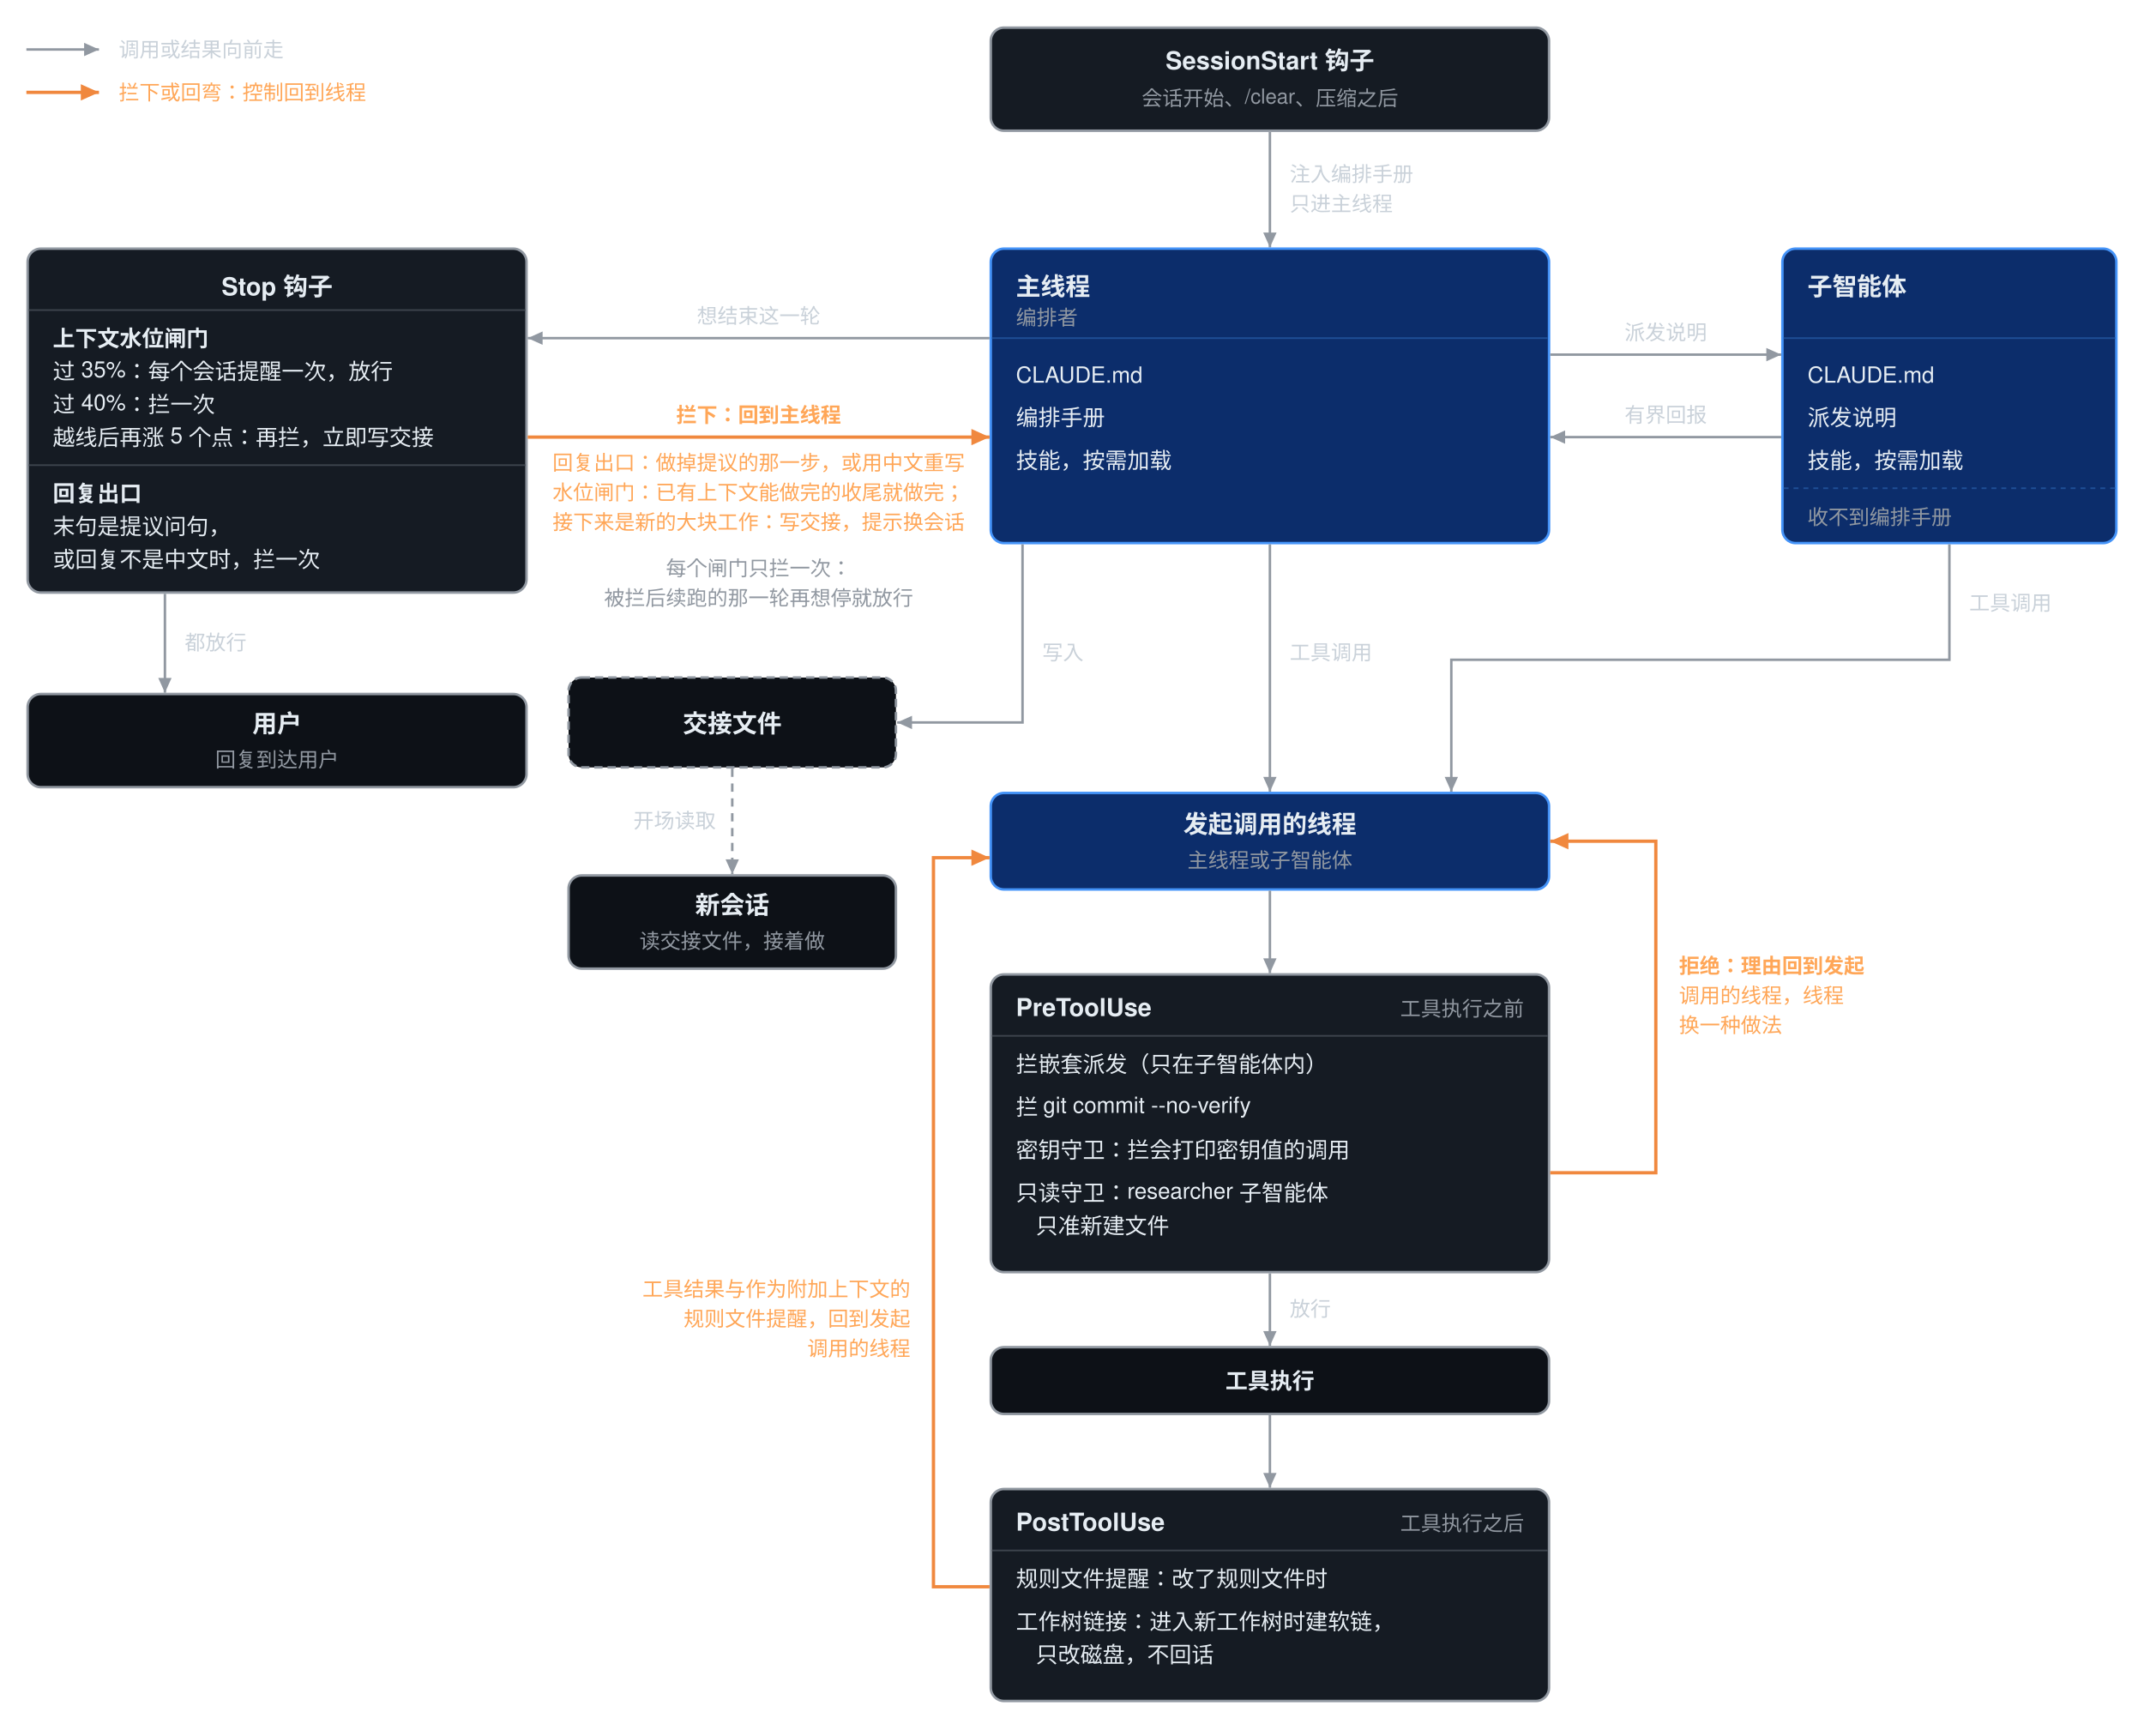
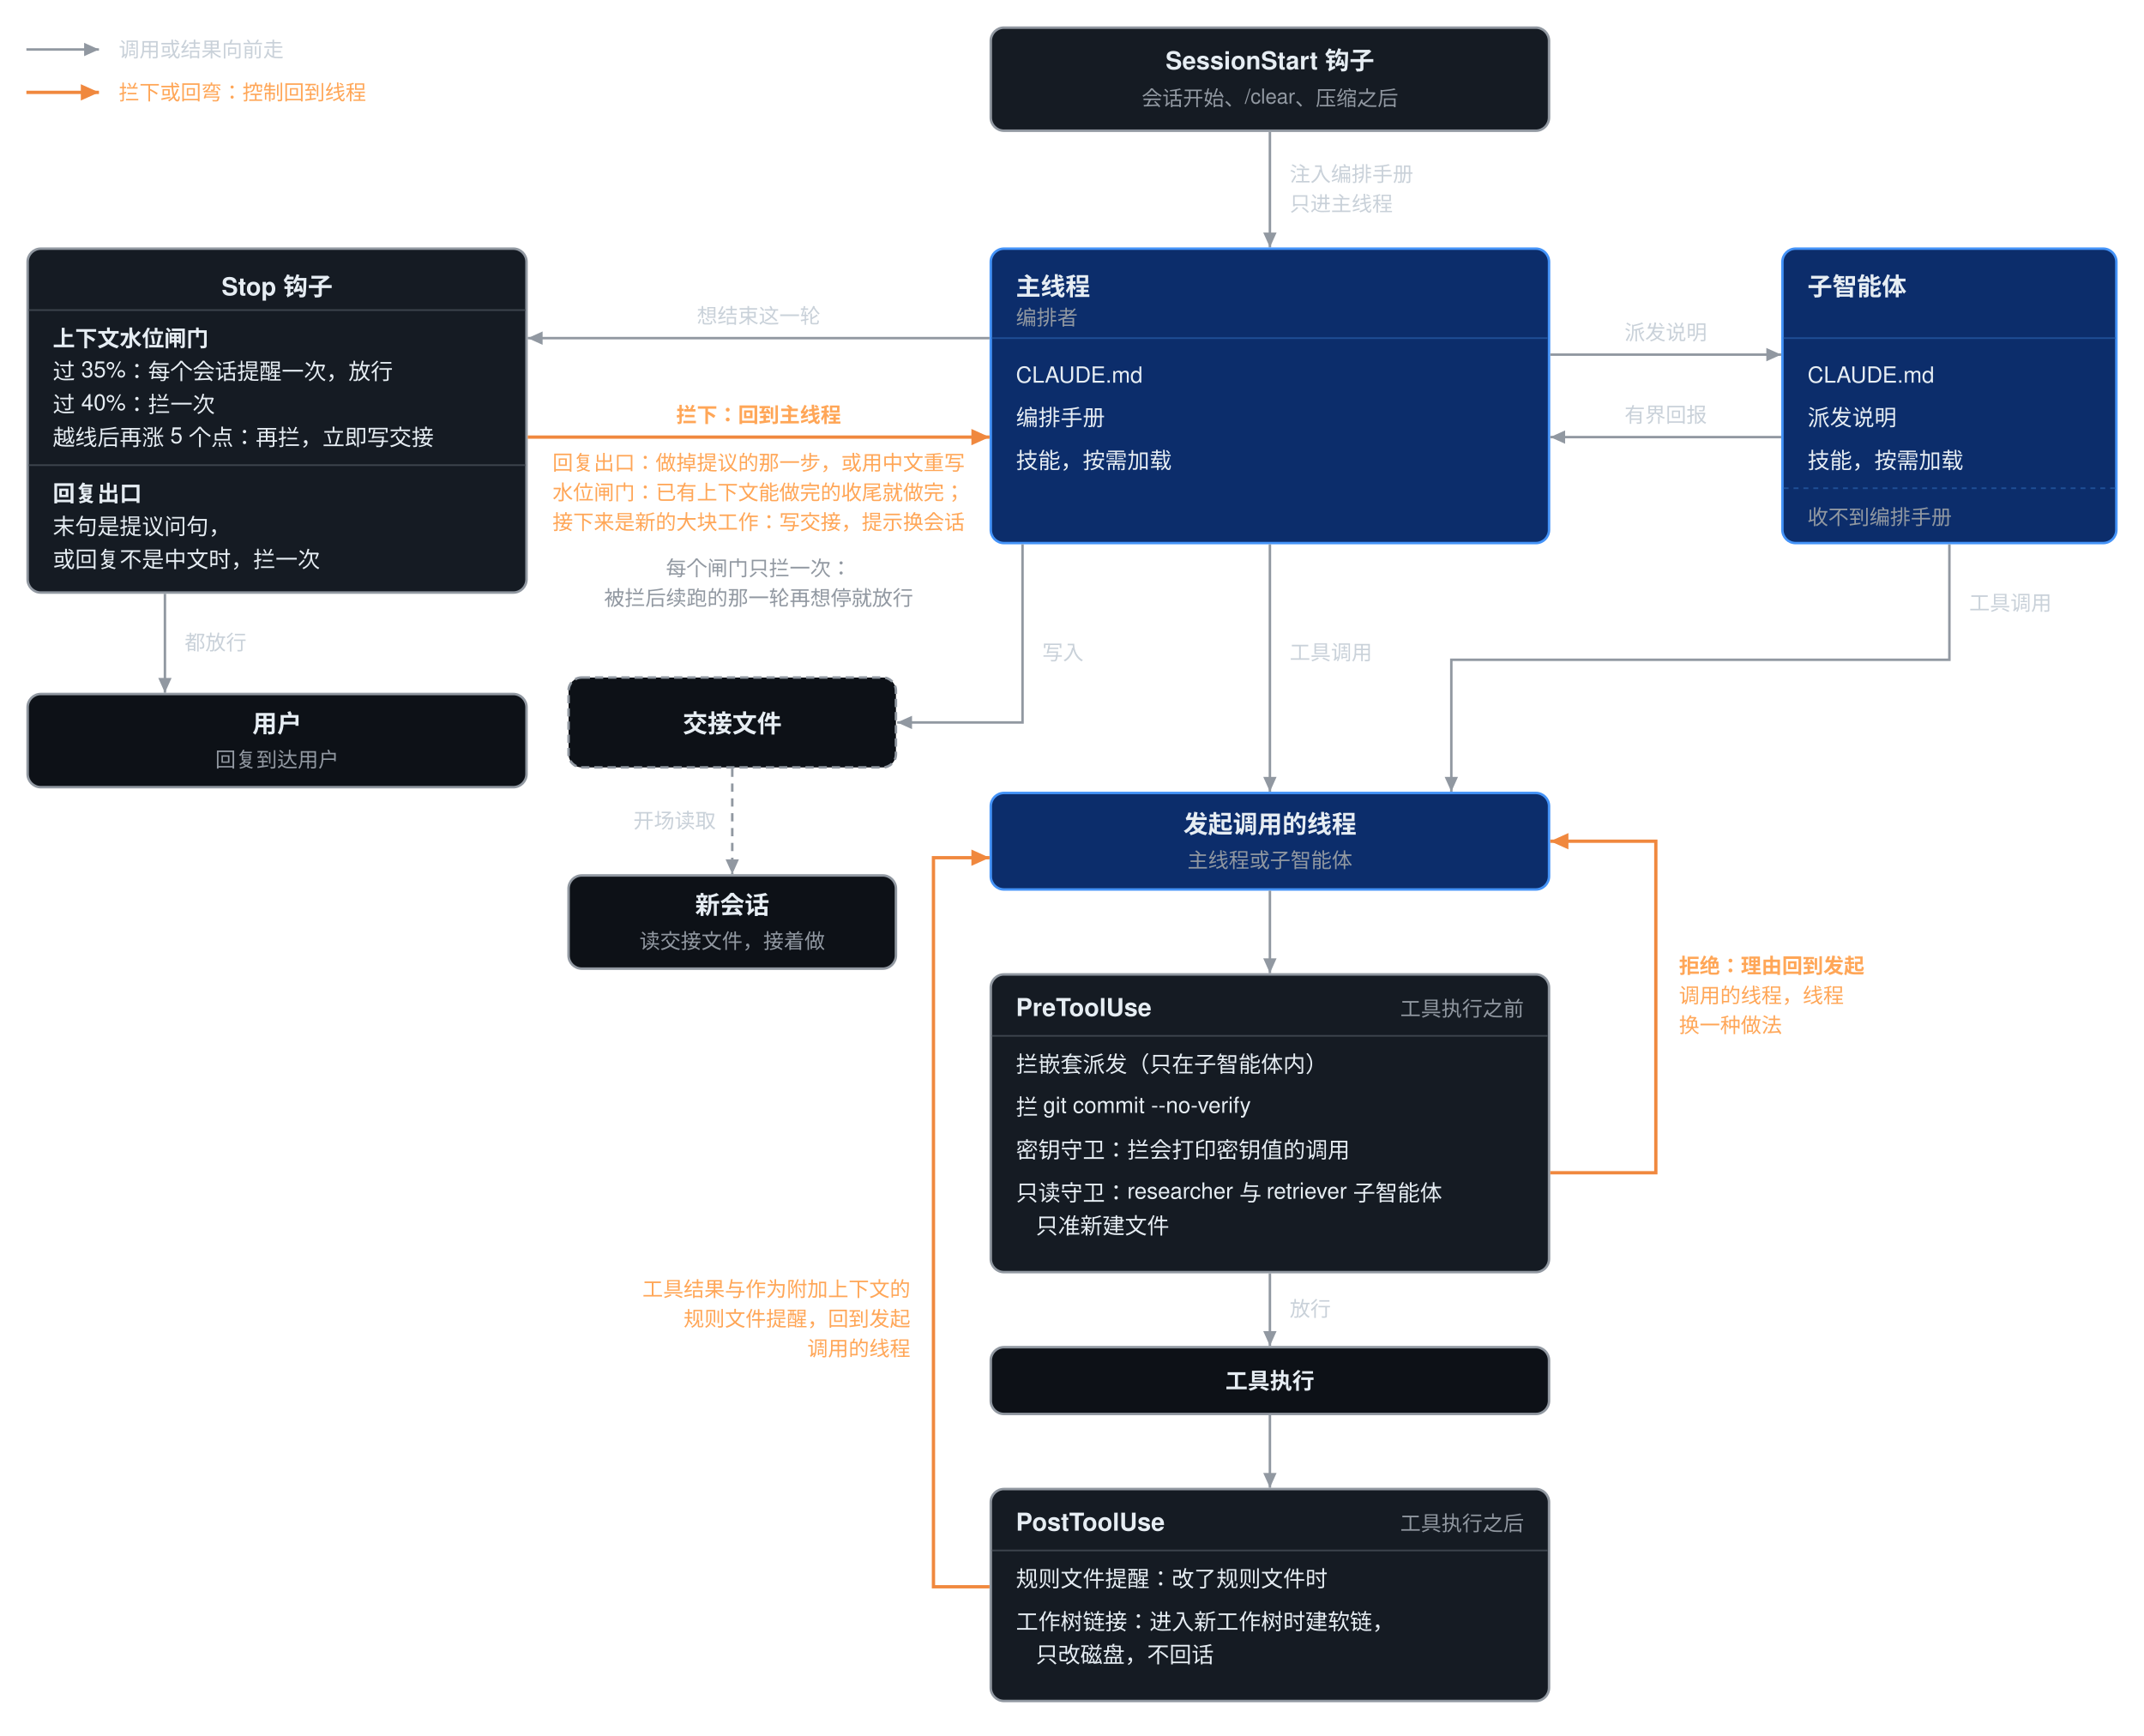
- <svg xmlns="http://www.w3.org/2000/svg" width="1300" height="1052" viewBox="0 0 1300 1052" role="img" aria-label="架构图，画的是一轮工作怎样运行。会话开始、/clear 与压缩之后，SessionStart 钩子把编排手册注入主线程，子智能体收不到。主线程向子智能体发出派发说明，子智能体交回有界回报。两条线程的每次工具调用在工具执行之前都经过 PreToolUse：子智能体内的嵌套派发、git commit --no-verify、会打印密钥值的调用，以及 researcher 子智能体新建文件以外的写操作都被拒绝，拒绝理由回到发起调用的线程，线程换一种做法；放行的调用交给工具执行。工具执行之后，PostToolUse 在改了规则文件时把规则文件提醒作为附加上下文送回发起调用的线程，在进入新工作树时只在磁盘上建软链，不回话。主线程想结束这一轮时经过 Stop 钩子，两个都放行则回复到达用户。上下文水位闸门过 35% 时每个会话提醒一次并放行，过 40% 拦一次，越线后水位再涨 5 个点再拦一次；回复出口在回复末句是提议问句或回复不是中文时拦一次。拦下都回到主线程。被回复出口拦下，主线程把提议的那一步做掉或用中文重写。被水位闸门第一次拦下，已有上下文能做完的收尾就做完，接下来是新的大块工作时写交接文件，提示用户换新会话；再次被拦时立即写交接文件。新会话读交接文件接着做。每个闸门只拦一次，被拦后续跑的那一轮再想停就放行。" font-family="system-ui, -apple-system, 'Segoe UI', Helvetica, Arial, sans-serif">
+ <svg xmlns="http://www.w3.org/2000/svg" width="1300" height="1052" viewBox="0 0 1300 1052" role="img" aria-label="架构图，画的是一轮工作怎样运行。会话开始、/clear 与压缩之后，SessionStart 钩子把编排手册注入主线程，子智能体收不到。主线程向子智能体发出派发说明，子智能体交回有界回报。两条线程的每次工具调用在工具执行之前都经过 PreToolUse：子智能体内的嵌套派发、git commit --no-verify、会打印密钥值的调用，以及 researcher 与 retriever 子智能体新建文件以外的写操作都被拒绝，拒绝理由回到发起调用的线程，线程换一种做法；放行的调用交给工具执行。工具执行之后，PostToolUse 在改了规则文件时把规则文件提醒作为附加上下文送回发起调用的线程，在进入新工作树时只在磁盘上建软链，不回话。主线程想结束这一轮时经过 Stop 钩子，两个都放行则回复到达用户。上下文水位闸门过 35% 时每个会话提醒一次并放行，过 40% 拦一次，越线后水位再涨 5 个点再拦一次；回复出口在回复末句是提议问句或回复不是中文时拦一次。拦下都回到主线程。被回复出口拦下，主线程把提议的那一步做掉或用中文重写。被水位闸门第一次拦下，已有上下文能做完的收尾就做完，接下来是新的大块工作时写交接文件，提示用户换新会话；再次被拦时立即写交接文件。新会话读交接文件接着做。每个闸门只拦一次，被拦后续跑的那一轮再想停就放行。" font-family="system-ui, -apple-system, 'Segoe UI', Helvetica, Arial, sans-serif">
  <defs>
    <marker id="arrow" viewBox="0 0 10 10" refX="10" refY="5" markerWidth="9" markerHeight="9" markerUnits="userSpaceOnUse" orient="auto">
      <path d="M0,0.5 L10,5 L0,9.5 z" fill="#9198a1" />
    </marker>
    <marker id="back" viewBox="0 0 10 10" refX="10" refY="5" markerWidth="11" markerHeight="11" markerUnits="userSpaceOnUse" orient="auto">
      <path d="M0,0.5 L10,5 L0,9.5 z" fill="#f0883e" />
    </marker>
  </defs>
  <g id="legend">
    <path d="M16,30 L60,30" fill="none" stroke="#9198a1" stroke-width="1.5" marker-end="url(#arrow)" />
    <text x="72" y="34.5" font-size="12.5" fill="#c9d1d9">调用或结果向前走</text>
    <path d="M16,56 L60,56" fill="none" stroke="#f0883e" stroke-width="2" marker-end="url(#back)" />
    <text x="72" y="60.5" font-size="12.5" fill="#ffa657">拦下或回弯：控制回到线程</text>
  </g>
  <g id="sessionstart">
    <rect id="ss-box" x="600.75" y="16.75" width="338.5" height="62.5" rx="8" fill="#151b23" stroke="#9198a1" stroke-width="1.5" />
    <text x="770" y="42" font-size="15" font-weight="600" text-anchor="middle" fill="#e6edf3" data-box="ss-box">SessionStart 钩子</text>
    <text x="770" y="64" font-size="12.5" text-anchor="middle" fill="#9198a1" data-box="ss-box">会话开始、/clear、压缩之后</text>
  </g>
  <path d="M770,80 L770,150" fill="none" stroke="#9198a1" stroke-width="1.5" marker-end="url(#arrow)" />
  <text x="782" y="110" font-size="12.5" text-anchor="start" fill="#c9d1d9">注入编排手册</text>
  <text x="782" y="128" font-size="12.5" text-anchor="start" fill="#c9d1d9">只进主线程</text>
  <g id="main">
    <rect id="main-box" x="600.75" y="150.75" width="338.5" height="178.5" rx="8" fill="#0c2d6b" stroke="#4493f8" stroke-width="1.5" />
    <text x="616" y="179" font-size="15" font-weight="600" fill="#e6edf3" data-box="main-box">主线程</text>
    <text x="616" y="197" font-size="12.5" fill="#9198a1" data-box="main-box">编排者</text>
    <line x1="601.5" y1="205" x2="938.5" y2="205" stroke="#1f4f96" stroke-width="1" />
    <text x="616" y="232" font-size="13.5" fill="#e6edf3" data-box="main-box">CLAUDE.md</text>
    <text x="616" y="258" font-size="13.5" fill="#e6edf3" data-box="main-box">编排手册</text>
    <text x="616" y="284" font-size="13.5" fill="#e6edf3" data-box="main-box">技能，按需加载</text>
  </g>
  <g id="subagent">
    <rect id="sub-box" x="1080.75" y="150.75" width="202.5" height="178.5" rx="8" fill="#0c2d6b" stroke="#4493f8" stroke-width="1.5" />
    <text x="1096" y="179" font-size="15" font-weight="600" fill="#e6edf3" data-box="sub-box">子智能体</text>
    <line x1="1081.5" y1="205" x2="1282.5" y2="205" stroke="#1f4f96" stroke-width="1" />
    <text x="1096" y="232" font-size="13.5" fill="#e6edf3" data-box="sub-box">CLAUDE.md</text>
    <text x="1096" y="258" font-size="13.5" fill="#e6edf3" data-box="sub-box">派发说明</text>
    <text x="1096" y="284" font-size="13.5" fill="#e6edf3" data-box="sub-box">技能，按需加载</text>
    <line x1="1081.5" y1="296" x2="1282.5" y2="296" stroke="#1f4f96" stroke-width="1" stroke-dasharray="3 3" />
    <text x="1096" y="318" font-size="12.5" fill="#9198a1" data-box="sub-box">收不到编排手册</text>
  </g>
  <path d="M940,215 L1080,215" fill="none" stroke="#9198a1" stroke-width="1.5" marker-end="url(#arrow)" />
  <text x="1010" y="206" font-size="12.5" text-anchor="middle" fill="#c9d1d9">派发说明</text>
  <path d="M1080,265 L940,265" fill="none" stroke="#9198a1" stroke-width="1.5" marker-end="url(#arrow)" />
  <text x="1010" y="256" font-size="12.5" text-anchor="middle" fill="#c9d1d9">有界回报</text>
  <g id="stop">
    <rect id="stop-box" x="16.75" y="150.75" width="302.5" height="208.5" rx="8" fill="#151b23" stroke="#9198a1" stroke-width="1.5" />
    <text x="168" y="179" font-size="15" font-weight="600" text-anchor="middle" fill="#e6edf3" data-box="stop-box">Stop 钩子</text>
    <line x1="17.5" y1="188" x2="318.5" y2="188" stroke="#3d444d" stroke-width="1" />
    <text x="32" y="210" font-size="13.5" font-weight="600" fill="#e6edf3" data-box="stop-box">上下文水位闸门</text>
    <text x="32" y="230" font-size="13.5" fill="#e6edf3" data-box="stop-box">过 35%：每个会话提醒一次，放行</text>
    <text x="32" y="250" font-size="13.5" fill="#e6edf3" data-box="stop-box">过 40%：拦一次</text>
    <text x="32" y="270" font-size="13.5" fill="#e6edf3" data-box="stop-box">越线后再涨 5 个点：再拦，立即写交接</text>
    <line x1="17.5" y1="282" x2="318.5" y2="282" stroke="#3d444d" stroke-width="1" />
    <text x="32" y="304" font-size="13.5" font-weight="600" fill="#e6edf3" data-box="stop-box">回复出口</text>
    <text x="32" y="324" font-size="13.5" fill="#e6edf3" data-box="stop-box">末句是提议问句，</text>
    <text x="32" y="344" font-size="13.5" fill="#e6edf3" data-box="stop-box">或回复不是中文时，拦一次</text>
  </g>
  <path d="M600,205 L320,205" fill="none" stroke="#9198a1" stroke-width="1.5" marker-end="url(#arrow)" />
  <text x="460" y="196" font-size="12.5" text-anchor="middle" fill="#c9d1d9">想结束这一轮</text>
  <path d="M320,265 L600,265" fill="none" stroke="#f0883e" stroke-width="2" marker-end="url(#back)" />
  <text x="460" y="256" font-size="12.5" font-weight="600" text-anchor="middle" fill="#ffa657">拦下：回到主线程</text>
  <text x="460" y="285" font-size="12.5" text-anchor="middle" fill="#ffa657">回复出口：做掉提议的那一步，或用中文重写</text>
  <text x="460" y="303" font-size="12.5" text-anchor="middle" fill="#ffa657">水位闸门：已有上下文能做完的收尾就做完；</text>
  <text x="460" y="321" font-size="12.5" text-anchor="middle" fill="#ffa657">接下来是新的大块工作：写交接，提示换会话</text>
  <text x="460" y="349" font-size="12.5" text-anchor="middle" fill="#9198a1">每个闸门只拦一次：</text>
  <text x="460" y="367" font-size="12.5" text-anchor="middle" fill="#9198a1">被拦后续跑的那一轮再想停就放行</text>
  <path d="M100,360 L100,420" fill="none" stroke="#9198a1" stroke-width="1.5" marker-end="url(#arrow)" />
  <text x="112" y="394" font-size="12.5" text-anchor="start" fill="#c9d1d9">都放行</text>
  <g id="user">
    <rect id="user-box" x="16.75" y="420.75" width="302.5" height="56.5" rx="8" fill="#0d1117" stroke="#9198a1" stroke-width="1.5" />
    <text x="168" y="444" font-size="15" font-weight="600" text-anchor="middle" fill="#e6edf3" data-box="user-box">用户</text>
    <text x="168" y="465" font-size="12.5" text-anchor="middle" fill="#9198a1" data-box="user-box">回复到达用户</text>
  </g>
  <g id="handoff">
    <rect id="handoff-box" x="344.75" y="410.75" width="198.5" height="54.5" rx="8" fill="#0d1117" stroke="#9198a1" stroke-width="1.5" stroke-dasharray="5 3" />
    <text x="444" y="444" font-size="15" font-weight="600" text-anchor="middle" fill="#e6edf3" data-box="handoff-box">交接文件</text>
  </g>
  <path d="M620,330 L620,438 L544,438" fill="none" stroke="#9198a1" stroke-width="1.5" marker-end="url(#arrow)" />
  <text x="632" y="400" font-size="12.5" text-anchor="start" fill="#c9d1d9">写入</text>
  <g id="newsession">
    <rect id="new-box" x="344.75" y="530.75" width="198.5" height="56.5" rx="8" fill="#0d1117" stroke="#9198a1" stroke-width="1.5" />
    <text x="444" y="554" font-size="15" font-weight="600" text-anchor="middle" fill="#e6edf3" data-box="new-box">新会话</text>
    <text x="444" y="575" font-size="12.5" text-anchor="middle" fill="#9198a1" data-box="new-box">读交接文件，接着做</text>
  </g>
  <path d="M444,466 L444,530" fill="none" stroke="#9198a1" stroke-width="1.5" stroke-dasharray="5 4" marker-end="url(#arrow)" />
  <text x="434" y="502" font-size="12.5" text-anchor="end" fill="#c9d1d9">开场读取</text>
  <path d="M770,330 L770,480" fill="none" stroke="#9198a1" stroke-width="1.5" marker-end="url(#arrow)" />
  <text x="782" y="400" font-size="12.5" text-anchor="start" fill="#c9d1d9">工具调用</text>
  <path d="M1182,330 L1182,400 L880,400 L880,480" fill="none" stroke="#9198a1" stroke-width="1.5" marker-end="url(#arrow)" />
  <text x="1194" y="370" font-size="12.5" text-anchor="start" fill="#c9d1d9">工具调用</text>
  <g id="caller">
    <rect id="caller-box" x="600.75" y="480.75" width="338.5" height="58.5" rx="8" fill="#0c2d6b" stroke="#4493f8" stroke-width="1.5" />
    <text x="770" y="505" font-size="15" font-weight="600" text-anchor="middle" fill="#e6edf3" data-box="caller-box">发起调用的线程</text>
    <text x="770" y="526" font-size="12.5" text-anchor="middle" fill="#9198a1" data-box="caller-box">主线程或子智能体</text>
  </g>
  <path d="M770,540 L770,590" fill="none" stroke="#9198a1" stroke-width="1.5" marker-end="url(#arrow)" />
  <g id="pre">
    <rect id="pre-box" x="600.75" y="590.75" width="338.5" height="180.5" rx="8" fill="#151b23" stroke="#9198a1" stroke-width="1.5" />
    <text x="616" y="616" font-size="15" font-weight="600" fill="#e6edf3" data-box="pre-box">PreToolUse</text>
    <text x="924" y="616" font-size="12.5" text-anchor="end" fill="#9198a1" data-box="pre-box">工具执行之前</text>
    <line x1="601.5" y1="628" x2="938.5" y2="628" stroke="#3d444d" stroke-width="1" />
    <text x="616" y="650" font-size="13.5" fill="#e6edf3" data-box="pre-box">拦嵌套派发（只在子智能体内）</text>
    <text x="616" y="676" font-size="13.5" fill="#e6edf3" data-box="pre-box">拦 git commit --no-verify</text>
    <text x="616" y="702" font-size="13.5" fill="#e6edf3" data-box="pre-box">密钥守卫：拦会打印密钥值的调用</text>
-     <text x="616" y="728" font-size="13.5" fill="#e6edf3" data-box="pre-box">只读守卫：researcher 子智能体</text>
+     <text x="616" y="728" font-size="13.5" fill="#e6edf3" data-box="pre-box">只读守卫：researcher 与 retriever 子智能体</text>
    <text x="628" y="748" font-size="13.5" fill="#e6edf3" data-box="pre-box">只准新建文件</text>
  </g>
  <path d="M770,772 L770,816" fill="none" stroke="#9198a1" stroke-width="1.5" marker-end="url(#arrow)" />
  <text x="782" y="798" font-size="12.5" text-anchor="start" fill="#c9d1d9">放行</text>
  <g id="tool">
    <rect id="tool-box" x="600.75" y="816.75" width="338.5" height="40.5" rx="8" fill="#0d1117" stroke="#9198a1" stroke-width="1.5" />
    <text x="770" y="842" font-size="13.5" font-weight="600" text-anchor="middle" fill="#e6edf3" data-box="tool-box">工具执行</text>
  </g>
  <path d="M770,858 L770,902" fill="none" stroke="#9198a1" stroke-width="1.5" marker-end="url(#arrow)" />
  <g id="post">
    <rect id="post-box" x="600.75" y="902.75" width="338.5" height="128.5" rx="8" fill="#151b23" stroke="#9198a1" stroke-width="1.5" />
    <text x="616" y="928" font-size="15" font-weight="600" fill="#e6edf3" data-box="post-box">PostToolUse</text>
    <text x="924" y="928" font-size="12.5" text-anchor="end" fill="#9198a1" data-box="post-box">工具执行之后</text>
    <line x1="601.5" y1="940" x2="938.5" y2="940" stroke="#3d444d" stroke-width="1" />
    <text x="616" y="962" font-size="13.5" fill="#e6edf3" data-box="post-box">规则文件提醒：改了规则文件时</text>
    <text x="616" y="988" font-size="13.5" fill="#e6edf3" data-box="post-box">工作树链接：进入新工作树时建软链，</text>
    <text x="628" y="1008" font-size="13.5" fill="#e6edf3" data-box="post-box">只改磁盘，不回话</text>
  </g>
  <path d="M940,711 L1004,711 L1004,510 L940,510" fill="none" stroke="#f0883e" stroke-width="2" marker-end="url(#back)" />
  <text x="1018" y="590" font-size="12.5" font-weight="600" text-anchor="start" fill="#ffa657">拒绝：理由回到发起</text>
  <text x="1018" y="608" font-size="12.5" text-anchor="start" fill="#ffa657">调用的线程，线程</text>
  <text x="1018" y="626" font-size="12.5" text-anchor="start" fill="#ffa657">换一种做法</text>
  <path d="M600,962 L566,962 L566,520 L600,520" fill="none" stroke="#f0883e" stroke-width="2" marker-end="url(#back)" />
  <text x="552" y="786" font-size="12.5" text-anchor="end" fill="#ffa657">工具结果与作为附加上下文的</text>
  <text x="552" y="804" font-size="12.5" text-anchor="end" fill="#ffa657">规则文件提醒，回到发起</text>
  <text x="552" y="822" font-size="12.5" text-anchor="end" fill="#ffa657">调用的线程</text>
</svg>
